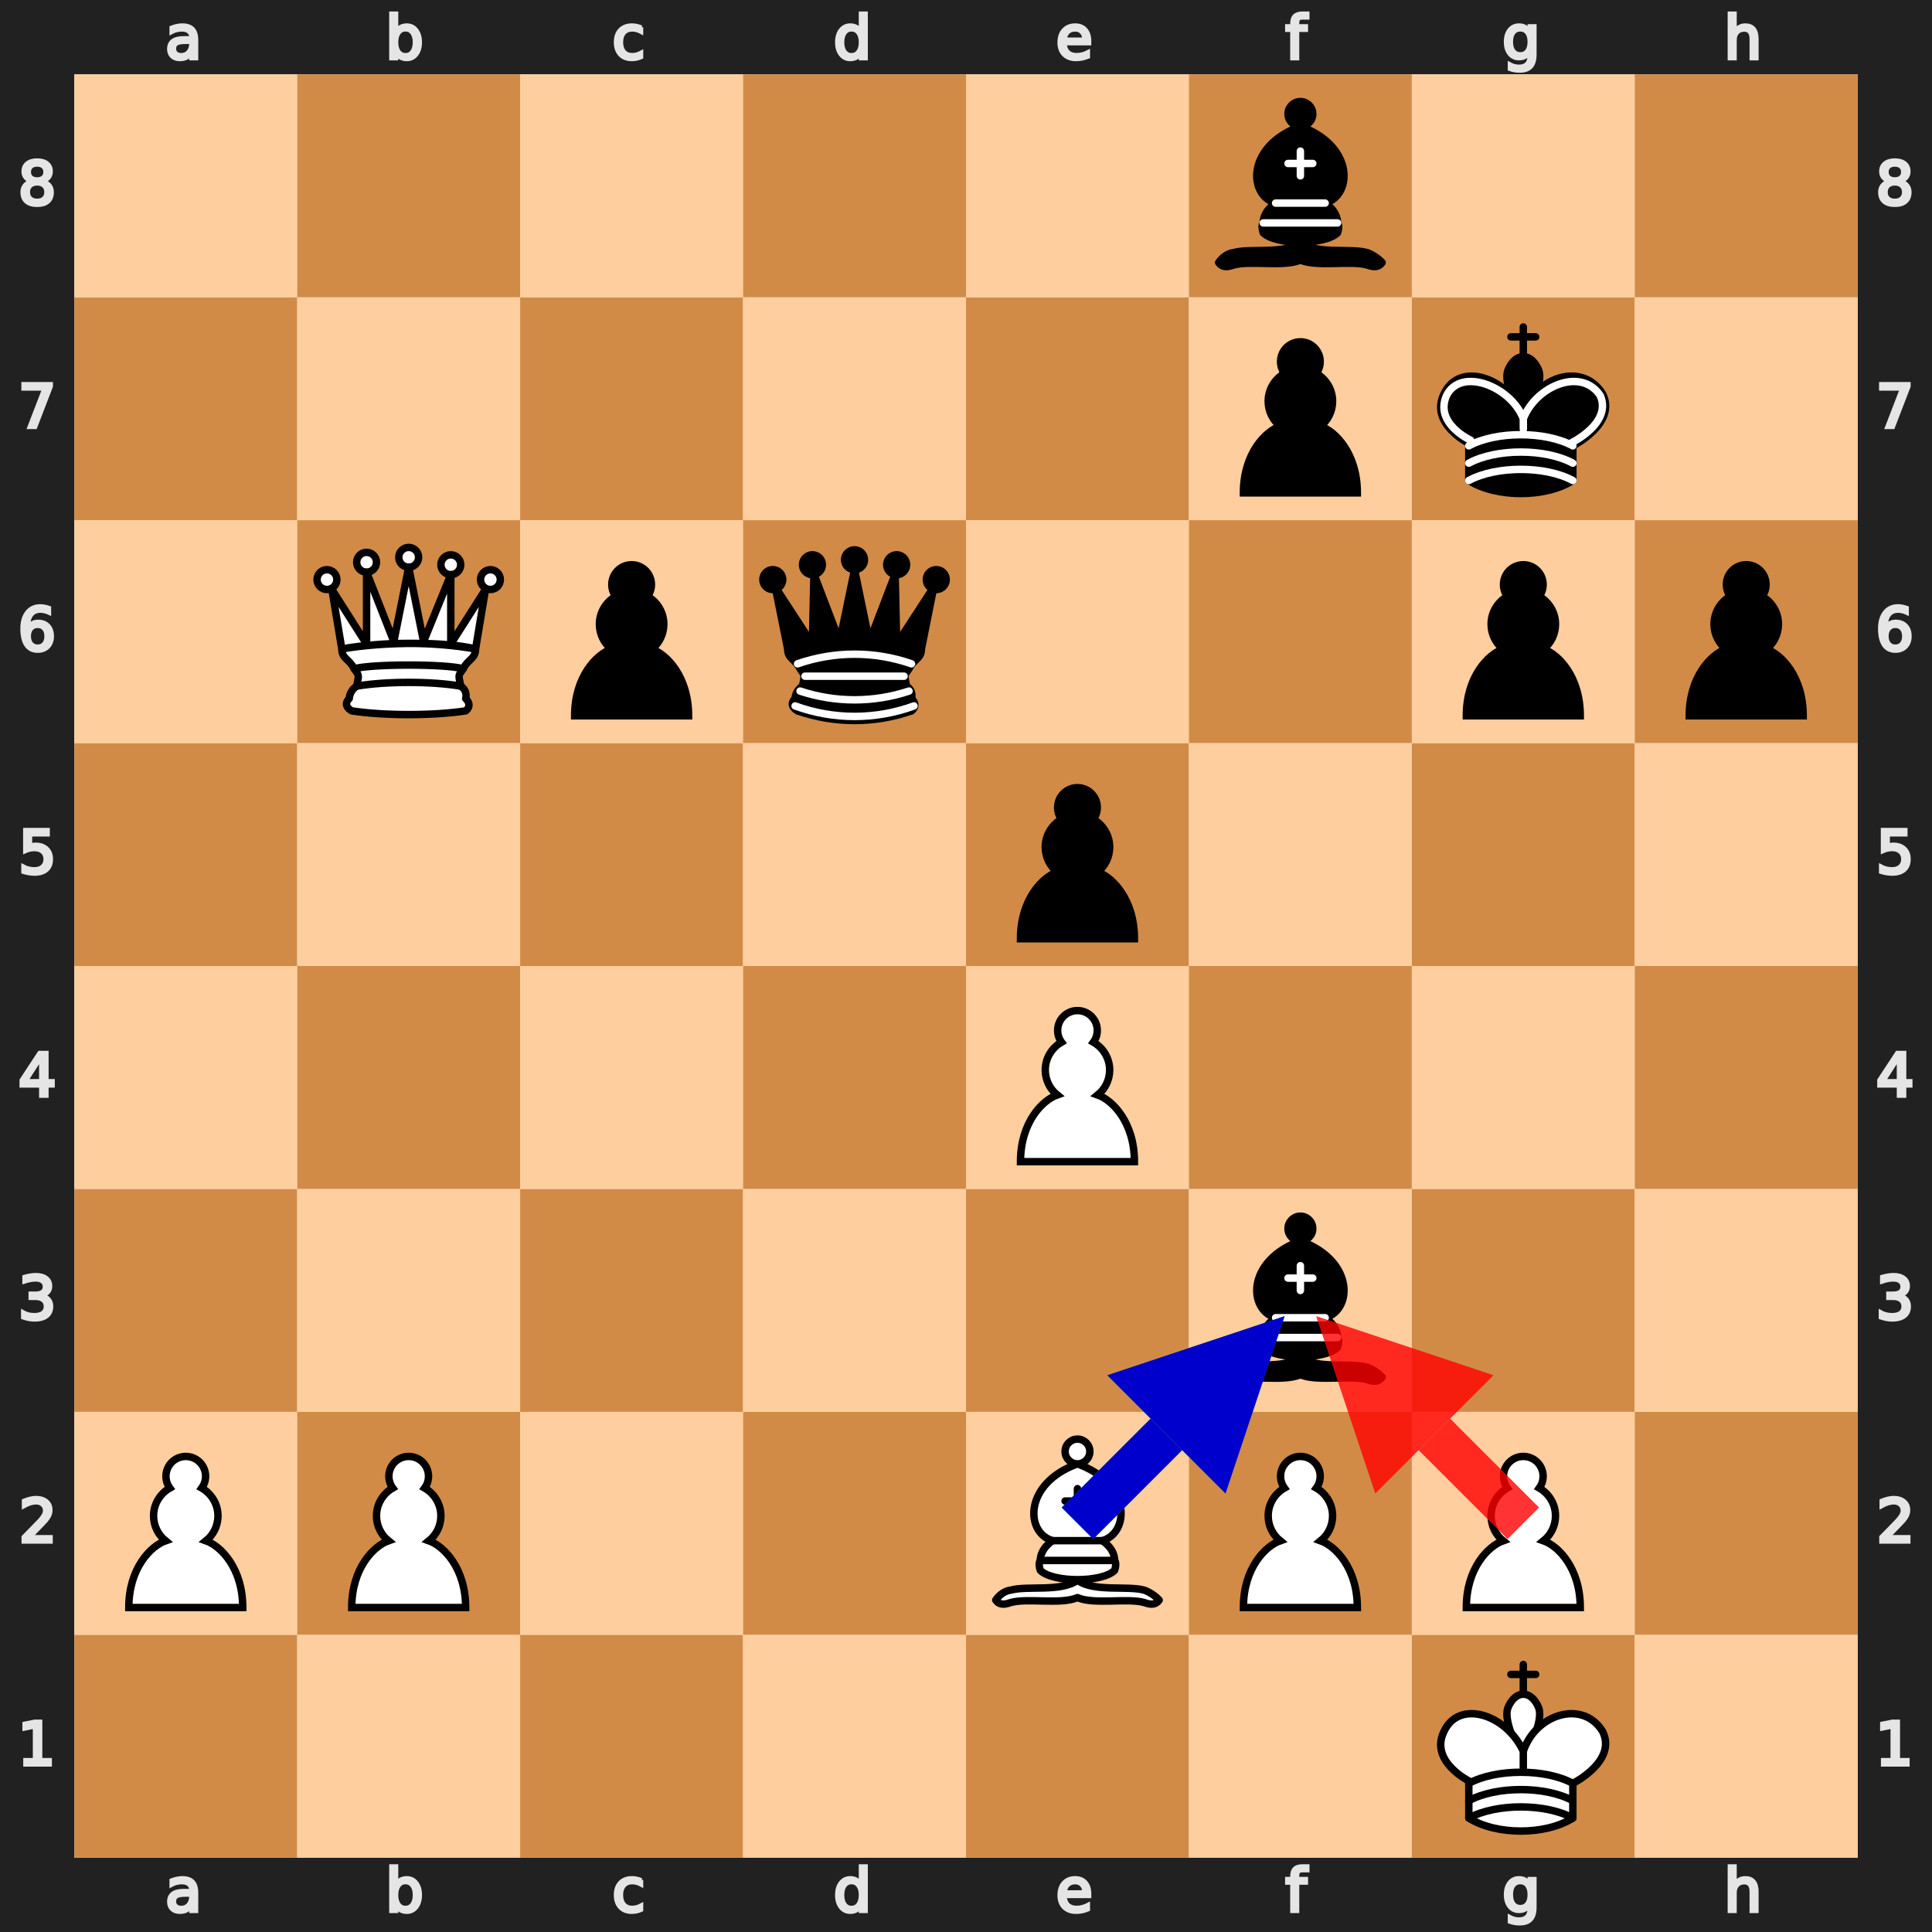
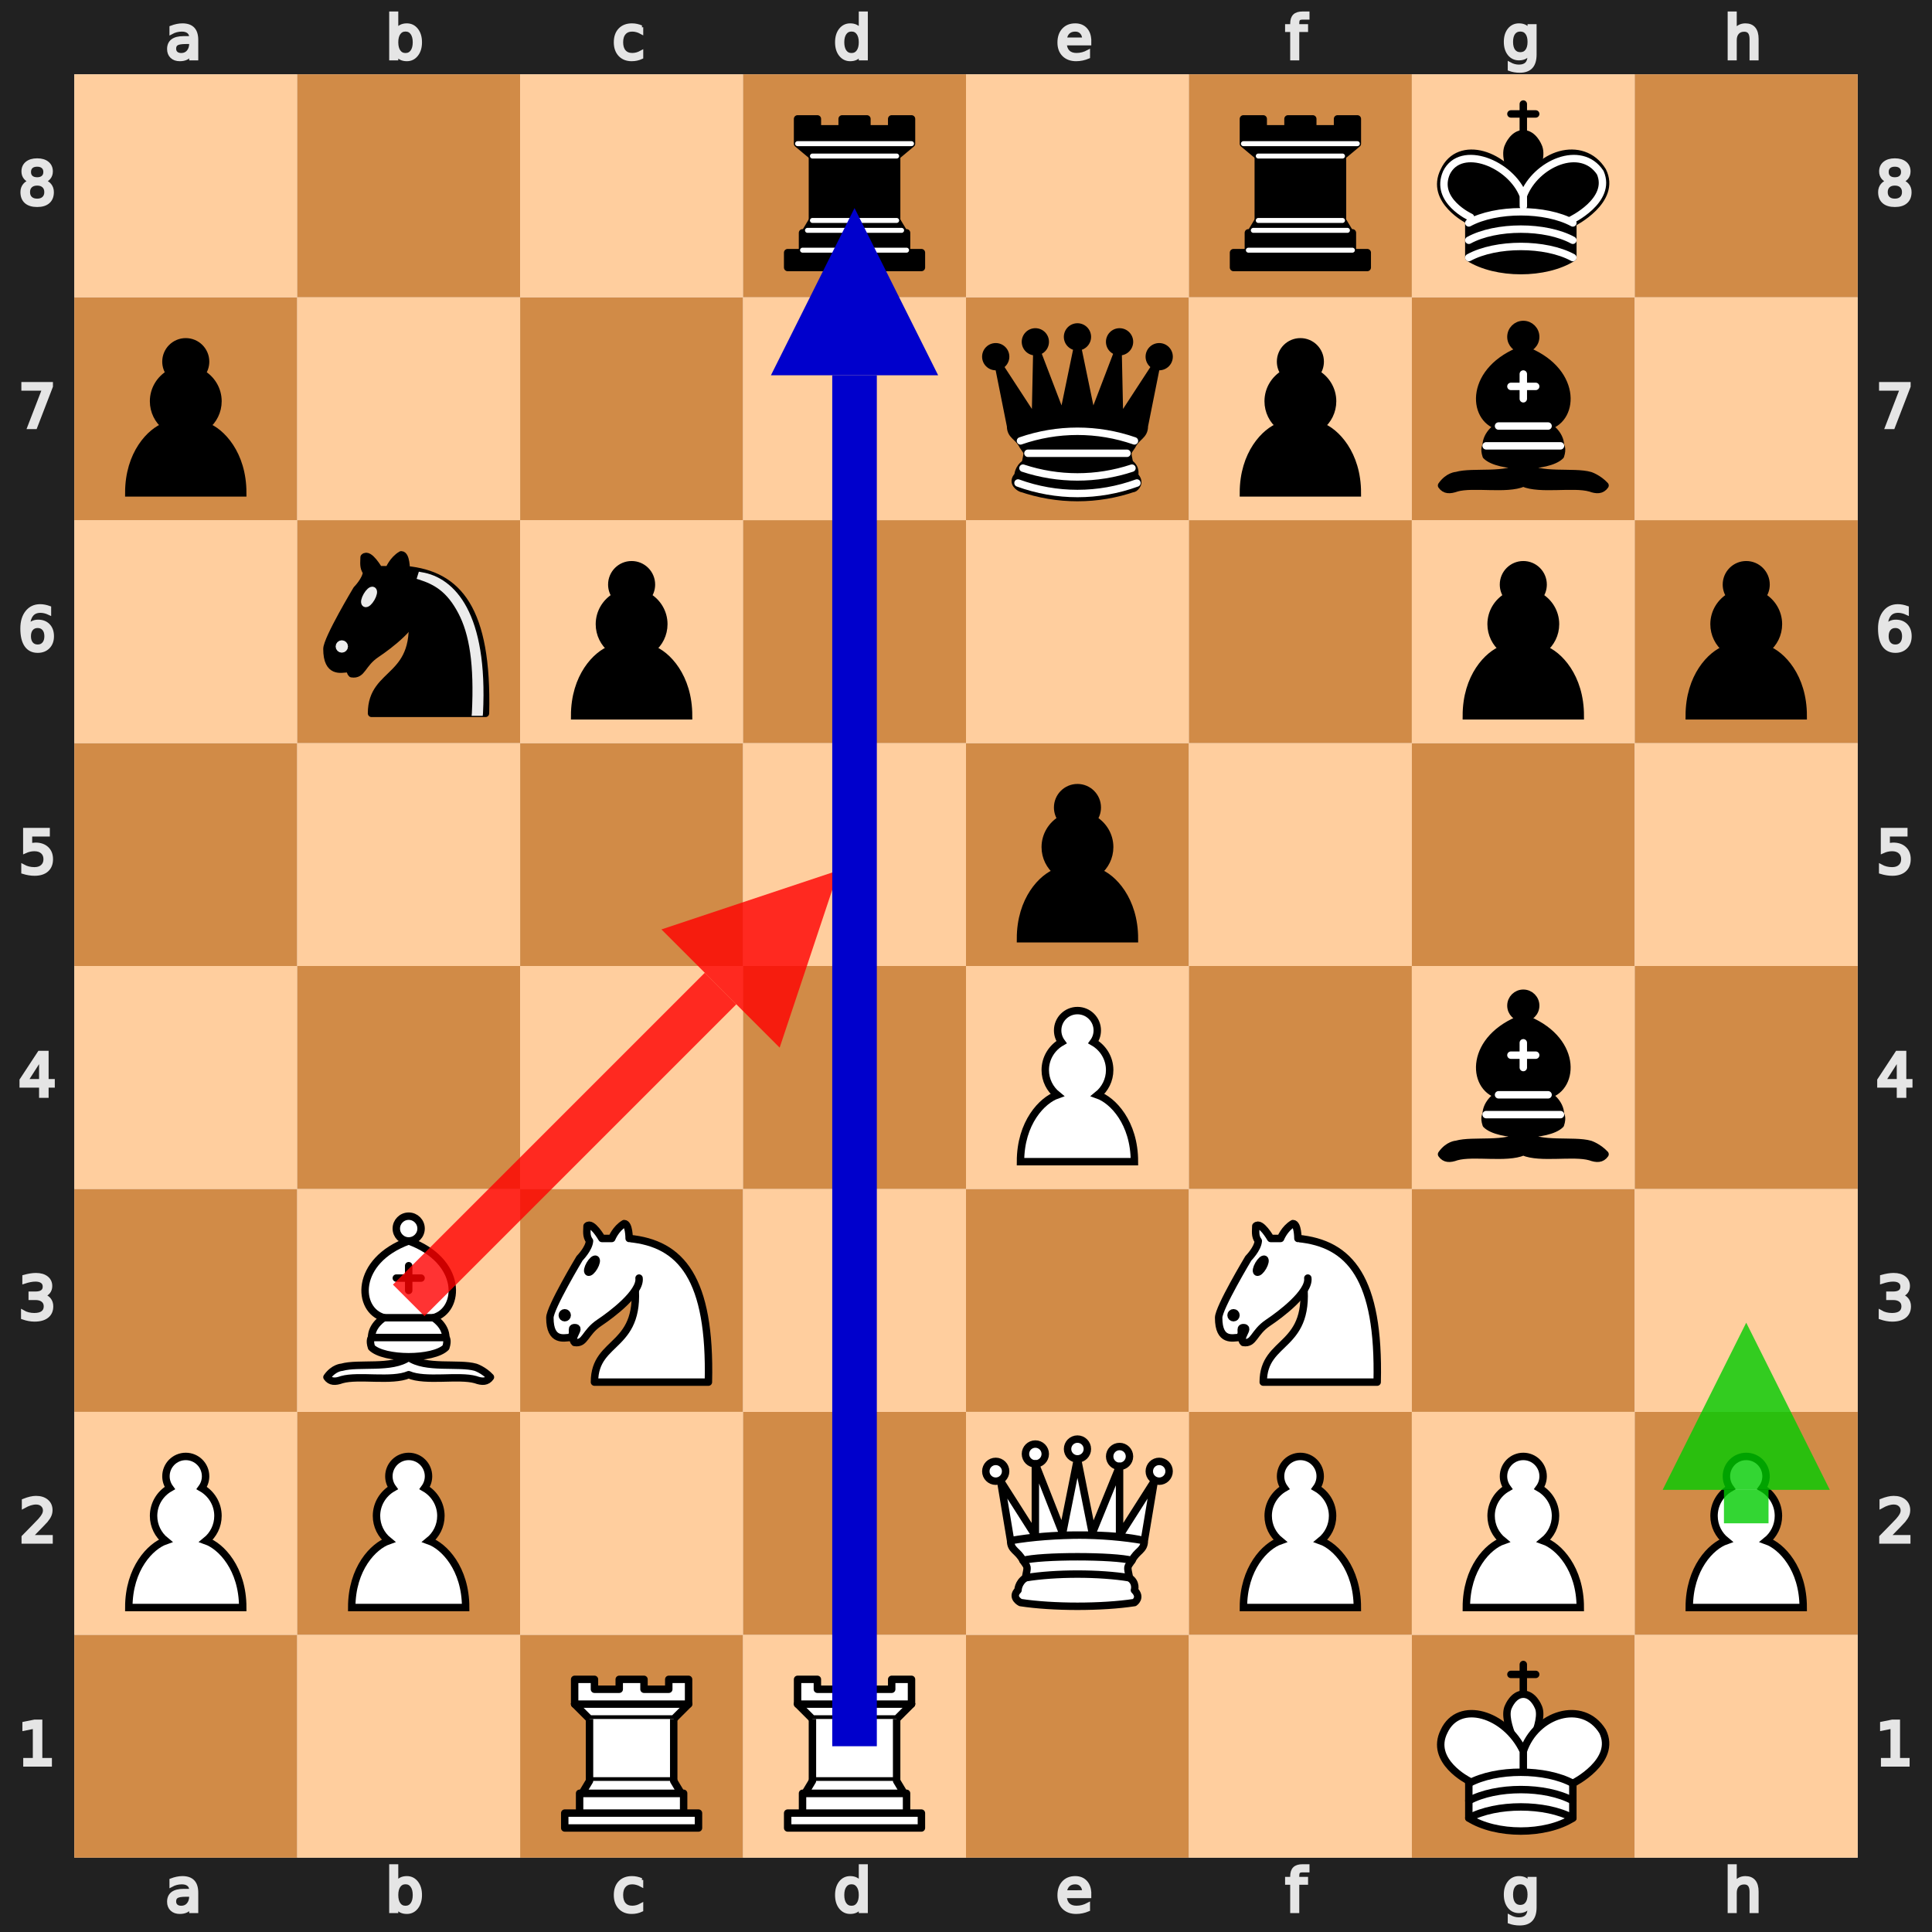
<svg xmlns="http://www.w3.org/2000/svg" xmlns:xlink="http://www.w3.org/1999/xlink" viewBox="0 0 390 390" width="400" height="400">
  <defs>
    <g id="white-pawn" class="white pawn">
      <path d="M22.5 9c-2.21 0-4 1.79-4 4 0 .89.29 1.71.78 2.38C17.33 16.5 16 18.59 16 21c0 2.03.94 3.84 2.41 5.03-3 1.06-7.41 5.55-7.41 13.47h23c0-7.92-4.41-12.41-7.41-13.47 1.47-1.19 2.41-3 2.41-5.03 0-2.41-1.33-4.5-3.28-5.62.49-.67.78-1.49.78-2.38 0-2.21-1.79-4-4-4z" fill="#fff" stroke="#000" stroke-width="1.5" stroke-linecap="round" />
+     </g>
+     <g id="white-knight" class="white knight" fill="none" fill-rule="evenodd" stroke="#000" stroke-width="1.5" stroke-linecap="round" stroke-linejoin="round">
+       <path d="M 22,10 C 32.5,11 38.5,18 38,39 L 15,39 C 15,30 25,32.5 23,18" style="fill:#ffffff; stroke:#000000;" />
+       <path d="M 24,18 C 24.38,20.91 18.45,25.37 16,27 C 13,29 13.18,31.34 11,31 C 9.958,30.06 12.41,27.96 11,28 C 10,28 11.19,29.23 10,30 C 9,30 5.997,31 6,26 C 6,24 12,14 12,14 C 12,14 13.89,12.1 14,10.5 C 13.27,9.506 13.5,8.5 13.5,7.5 C 14.5,6.5 16.5,10 16.5,10 L 18.5,10 C 18.5,10 19.28,8.008 21,7 C 22,7 22,10 22,10" style="fill:#ffffff; stroke:#000000;" />
+       <path d="M 9.5 25.5 A 0.5 0.5 0 1 1 8.5,25.5 A 0.5 0.5 0 1 1 9.5 25.5 z" style="fill:#000000; stroke:#000000;" />
+       <path d="M 15 15.5 A 0.5 1.5 0 1 1 14,15.5 A 0.5 1.5 0 1 1 15 15.5 z" transform="matrix(0.866,0.5,-0.5,0.866,9.693,-5.173)" style="fill:#000000; stroke:#000000;" />
    </g>
    <g id="white-bishop" class="white bishop" fill="none" fill-rule="evenodd" stroke="#000" stroke-width="1.5" stroke-linecap="round" stroke-linejoin="round">
      <g fill="#fff" stroke-linecap="butt">
        <path d="M9 36c3.39-.97 10.11.43 13.5-2 3.39 2.43 10.11 1.03 13.5 2 0 0 1.65.54 3 2-.68.97-1.65.99-3 .5-3.39-.97-10.11.46-13.5-1-3.39 1.46-10.11.03-13.5 1-1.354.49-2.323.47-3-.5 1.354-1.94 3-2 3-2zM15 32c2.5 2.5 12.5 2.5 15 0 .5-1.5 0-2 0-2 0-2.5-2.5-4-2.5-4 5.5-1.5 6-11.5-5-15.5-11 4-10.5 14-5 15.5 0 0-2.5 1.5-2.5 4 0 0-.5.5 0 2zM25 8a2.5 2.5 0 1 1-5 0 2.5 2.5 0 1 1 5 0z" />
      </g>
      <path d="M17.5 26h10M15 30h15m-7.5-14.5v5M20 18h5" stroke-linejoin="miter" />
    </g>
+     <g id="white-rook" class="white rook" fill="#fff" fill-rule="evenodd" stroke="#000" stroke-width="1.5" stroke-linecap="round" stroke-linejoin="round">
+       <path d="M9 39h27v-3H9v3zM12 36v-4h21v4H12zM11 14V9h4v2h5V9h5v2h5V9h4v5" stroke-linecap="butt" />
+       <path d="M34 14l-3 3H14l-3-3" />
+       <path d="M31 17v12.5H14V17" stroke-linecap="butt" stroke-linejoin="miter" />
+       <path d="M31 29.5l1.5 2.5h-20l1.5-2.5" />
+       <path d="M11 14h23" fill="none" stroke-linejoin="miter" />
+     </g>
    <g id="white-queen" class="white queen" fill="#fff" fill-rule="evenodd" stroke="#000" stroke-width="1.5" stroke-linecap="round" stroke-linejoin="round">
      <path d="M8 12a2 2 0 1 1-4 0 2 2 0 1 1 4 0zM24.5 7.5a2 2 0 1 1-4 0 2 2 0 1 1 4 0zM41 12a2 2 0 1 1-4 0 2 2 0 1 1 4 0zM16 8.5a2 2 0 1 1-4 0 2 2 0 1 1 4 0zM33 9a2 2 0 1 1-4 0 2 2 0 1 1 4 0z" />
      <path d="M9 26c8.5-1.5 21-1.5 27 0l2-12-7 11V11l-5.5 13.5-3-15-3 15-5.5-14V25L7 14l2 12zM9 26c0 2 1.5 2 2.5 4 1 1.5 1 1 .5 3.5-1.5 1-1.5 2.5-1.5 2.5-1.5 1.5.5 2.5.5 2.5 6.5 1 16.5 1 23 0 0 0 1.5-1 0-2.5 0 0 .5-1.5-1-2.5-.5-2.5-.5-2 .5-3.5 1-2 2.5-2 2.5-4-8.5-1.5-18.5-1.5-27 0z" stroke-linecap="butt" />
      <path d="M11.5 30c3.5-1 18.5-1 22 0M12 33.5c6-1 15-1 21 0" fill="none" />
    </g>
    <g id="white-king" class="white king" fill="none" fill-rule="evenodd" stroke="#000" stroke-width="1.5" stroke-linecap="round" stroke-linejoin="round">
      <path d="M22.5 11.63V6M20 8h5" stroke-linejoin="miter" />
      <path d="M22.5 25s4.5-7.5 3-10.5c0 0-1-2.5-3-2.5s-3 2.5-3 2.5c-1.5 3 3 10.5 3 10.5" fill="#fff" stroke-linecap="butt" stroke-linejoin="miter" />
      <path d="M11.5 37c5.5 3.5 15.5 3.5 21 0v-7s9-4.5 6-10.5c-4-6.5-13.5-3.5-16 4V27v-3.5c-3.5-7.5-13-10.5-16-4-3 6 5 10 5 10V37z" fill="#fff" />
      <path d="M11.5 30c5.5-3 15.5-3 21 0m-21 3.5c5.5-3 15.5-3 21 0m-21 3.5c5.5-3 15.5-3 21 0" />
    </g>
    <g id="black-pawn" class="black pawn">
      <path d="M22.5 9c-2.21 0-4 1.79-4 4 0 .89.29 1.71.78 2.38C17.33 16.5 16 18.59 16 21c0 2.03.94 3.84 2.41 5.03-3 1.06-7.41 5.55-7.41 13.47h23c0-7.92-4.41-12.41-7.41-13.47 1.47-1.19 2.41-3 2.41-5.03 0-2.41-1.33-4.5-3.28-5.62.49-.67.78-1.49.78-2.38 0-2.21-1.79-4-4-4z" fill="#000" stroke="#000" stroke-width="1.5" stroke-linecap="round" />
    </g>
+     <g id="black-knight" class="black knight" fill="none" fill-rule="evenodd" stroke="#000" stroke-width="1.5" stroke-linecap="round" stroke-linejoin="round">
+       <path d="M 22,10 C 32.5,11 38.5,18 38,39 L 15,39 C 15,30 25,32.5 23,18" style="fill:#000000; stroke:#000000;" />
+       <path d="M 24,18 C 24.38,20.91 18.45,25.37 16,27 C 13,29 13.18,31.34 11,31 C 9.958,30.06 12.41,27.96 11,28 C 10,28 11.19,29.23 10,30 C 9,30 5.997,31 6,26 C 6,24 12,14 12,14 C 12,14 13.89,12.1 14,10.5 C 13.27,9.506 13.5,8.5 13.5,7.5 C 14.5,6.5 16.5,10 16.5,10 L 18.5,10 C 18.5,10 19.28,8.008 21,7 C 22,7 22,10 22,10" style="fill:#000000; stroke:#000000;" />
+       <path d="M 9.5 25.5 A 0.5 0.5 0 1 1 8.5,25.5 A 0.5 0.5 0 1 1 9.5 25.5 z" style="fill:#ececec; stroke:#ececec;" />
+       <path d="M 15 15.5 A 0.5 1.5 0 1 1 14,15.5 A 0.5 1.5 0 1 1 15 15.5 z" transform="matrix(0.866,0.5,-0.5,0.866,9.693,-5.173)" style="fill:#ececec; stroke:#ececec;" />
+       <path d="M 24.55,10.4 L 24.1,11.85 L 24.6,12 C 27.75,13 30.25,14.49 32.5,18.75 C 34.75,23.01 35.75,29.06 35.25,39 L 35.2,39.5 L 37.45,39.5 L 37.5,39 C 38,28.94 36.62,22.15 34.25,17.66 C 31.88,13.17 28.46,11.02 25.06,10.5 L 24.55,10.4 z " style="fill:#ececec; stroke:none;" />
+     </g>
    <g id="black-bishop" class="black bishop" fill="none" fill-rule="evenodd" stroke="#000" stroke-width="1.5" stroke-linecap="round" stroke-linejoin="round">
      <path d="M9 36c3.39-.97 10.11.43 13.5-2 3.39 2.43 10.11 1.03 13.5 2 0 0 1.65.54 3 2-.68.97-1.65.99-3 .5-3.39-.97-10.11.46-13.5-1-3.39 1.46-10.11.03-13.5 1-1.354.49-2.323.47-3-.5 1.354-1.94 3-2 3-2zm6-4c2.5 2.5 12.5 2.5 15 0 .5-1.5 0-2 0-2 0-2.5-2.5-4-2.5-4 5.5-1.5 6-11.5-5-15.5-11 4-10.5 14-5 15.5 0 0-2.5 1.5-2.5 4 0 0-.5.5 0 2zM25 8a2.5 2.5 0 1 1-5 0 2.5 2.5 0 1 1 5 0z" fill="#000" stroke-linecap="butt" />
      <path d="M17.5 26h10M15 30h15m-7.5-14.5v5M20 18h5" stroke="#fff" stroke-linejoin="miter" />
+     </g>
+     <g id="black-rook" class="black rook" fill="#000" fill-rule="evenodd" stroke="#000" stroke-width="1.5" stroke-linecap="round" stroke-linejoin="round">
+       <path d="M9 39h27v-3H9v3zM12.5 32l1.5-2.5h17l1.5 2.5h-20zM12 36v-4h21v4H12z" stroke-linecap="butt" />
+       <path d="M14 29.5v-13h17v13H14z" stroke-linecap="butt" stroke-linejoin="miter" />
+       <path d="M14 16.5L11 14h23l-3 2.5H14zM11 14V9h4v2h5V9h5v2h5V9h4v5H11z" stroke-linecap="butt" />
+       <path d="M12 35.5h21M13 31.5h19M14 29.5h17M14 16.5h17M11 14h23" fill="none" stroke="#fff" stroke-width="1" stroke-linejoin="miter" />
    </g>
    <g id="black-queen" class="black queen" fill="#000" fill-rule="evenodd" stroke="#000" stroke-width="1.5" stroke-linecap="round" stroke-linejoin="round">
      <g fill="#000" stroke="none">
        <circle cx="6" cy="12" r="2.75" />
        <circle cx="14" cy="9" r="2.75" />
        <circle cx="22.5" cy="8" r="2.75" />
        <circle cx="31" cy="9" r="2.75" />
        <circle cx="39" cy="12" r="2.75" />
      </g>
      <path d="M9 26c8.5-1.5 21-1.5 27 0l2.5-12.5L31 25l-.3-14.1-5.2 13.6-3-14.5-3 14.5-5.2-13.6L14 25 6.5 13.5 9 26zM9 26c0 2 1.5 2 2.5 4 1 1.5 1 1 .5 3.5-1.5 1-1.5 2.5-1.5 2.5-1.5 1.5.5 2.5.5 2.5 6.5 1 16.5 1 23 0 0 0 1.5-1 0-2.5 0 0 .5-1.5-1-2.5-.5-2.5-.5-2 .5-3.5 1-2 2.5-2 2.5-4-8.5-1.5-18.5-1.5-27 0z" stroke-linecap="butt" />
      <path d="M11 38.5a35 35 1 0 0 23 0" fill="none" stroke-linecap="butt" />
      <path d="M11 29a35 35 1 0 1 23 0M12.5 31.5h20M11.5 34.5a35 35 1 0 0 22 0M10.5 37.5a35 35 1 0 0 24 0" fill="none" stroke="#fff" />
    </g>
    <g id="black-king" class="black king" fill="none" fill-rule="evenodd" stroke="#000" stroke-width="1.5" stroke-linecap="round" stroke-linejoin="round">
      <path d="M22.5 11.63V6" stroke-linejoin="miter" />
      <path d="M22.5 25s4.5-7.5 3-10.5c0 0-1-2.5-3-2.5s-3 2.5-3 2.5c-1.5 3 3 10.5 3 10.5" fill="#000" stroke-linecap="butt" stroke-linejoin="miter" />
      <path d="M11.5 37c5.5 3.5 15.5 3.5 21 0v-7s9-4.5 6-10.5c-4-6.5-13.5-3.5-16 4V27v-3.5c-3.5-7.5-13-10.5-16-4-3 6 5 10 5 10V37z" fill="#000" />
      <path d="M20 8h5" stroke-linejoin="miter" />
      <path d="M32 29.5s8.5-4 6.03-9.65C34.15 14 25 18 22.5 24.5l.01 2.1-.01-2.1C20 18 9.906 14 6.997 19.85c-2.497 5.65 4.853 9 4.853 9M11.5 30c5.5-3 15.5-3 21 0m-21 3.5c5.5-3 15.5-3 21 0m-21 3.5c5.5-3 15.5-3 21 0" stroke="#fff" />
    </g>
  </defs>
  <rect x="7.5" y="7.5" width="375" height="375" fill="none" stroke="#212121" stroke-width="15" />
  <g transform="translate(20, 1) scale(0.75, 0.75)" fill="#e5e5e5" stroke="#e5e5e5">
    <path d="M23.328 10.016q-1.742 0-2.414.398-.672.398-.672 1.36 0 .765.5 1.218.508.445 1.375.445 1.196 0 1.914-.843.727-.852.727-2.258v-.32zm2.867-.594v4.992h-1.437v-1.328q-.492.797-1.227 1.18-.734.375-1.797.375-1.343 0-2.14-.75-.79-.758-.79-2.024 0-1.476.985-2.226.992-.75 2.953-.75h2.016V8.75q0-.992-.656-1.531-.649-.547-1.829-.547-.75 0-1.46.18-.711.18-1.368.539V6.062q.79-.304 1.532-.453.742-.156 1.445-.156 1.898 0 2.836.984.937.985.937 2.985z" />
  </g>
  <g transform="translate(20, 375) scale(0.75, 0.75)" fill="#e5e5e5" stroke="#e5e5e5">
    <path d="M23.328 10.016q-1.742 0-2.414.398-.672.398-.672 1.36 0 .765.5 1.218.508.445 1.375.445 1.196 0 1.914-.843.727-.852.727-2.258v-.32zm2.867-.594v4.992h-1.437v-1.328q-.492.797-1.227 1.18-.734.375-1.797.375-1.343 0-2.14-.75-.79-.758-.79-2.024 0-1.476.985-2.226.992-.75 2.953-.75h2.016V8.75q0-.992-.656-1.531-.649-.547-1.829-.547-.75 0-1.46.18-.711.18-1.368.539V6.062q.79-.304 1.532-.453.742-.156 1.445-.156 1.898 0 2.836.984.937.985.937 2.985z" />
  </g>
  <g transform="translate(65, 1) scale(0.75, 0.75)" fill="#e5e5e5" stroke="#e5e5e5">
    <path d="M24.922 10.047q0-1.586-.656-2.485-.649-.906-1.79-.906-1.14 0-1.796.906-.649.899-.649 2.485 0 1.586.649 2.492.656.898 1.797.898 1.14 0 1.789-.898.656-.906.656-2.492zm-4.89-3.055q.452-.781 1.14-1.156.695-.383 1.656-.383 1.594 0 2.586 1.266 1 1.265 1 3.328 0 2.062-1 3.328-.992 1.266-2.586 1.266-.96 0-1.656-.375-.688-.383-1.14-1.164v1.312h-1.446V2.258h1.445z" />
  </g>
  <g transform="translate(65, 375) scale(0.75, 0.75)" fill="#e5e5e5" stroke="#e5e5e5">
    <path d="M24.922 10.047q0-1.586-.656-2.485-.649-.906-1.79-.906-1.14 0-1.796.906-.649.899-.649 2.485 0 1.586.649 2.492.656.898 1.797.898 1.14 0 1.789-.898.656-.906.656-2.492zm-4.89-3.055q.452-.781 1.14-1.156.695-.383 1.656-.383 1.594 0 2.586 1.266 1 1.265 1 3.328 0 2.062-1 3.328-.992 1.266-2.586 1.266-.96 0-1.656-.375-.688-.383-1.14-1.164v1.312h-1.446V2.258h1.445z" />
  </g>
  <g transform="translate(110, 1) scale(0.75, 0.75)" fill="#e5e5e5" stroke="#e5e5e5">
    <path d="M25.96 6v1.344q-.608-.336-1.226-.5-.609-.172-1.234-.172-1.398 0-2.172.89-.773.883-.773 2.485 0 1.601.773 2.492.774.883 2.172.883.625 0 1.234-.164.618-.172 1.227-.508v1.328q-.602.281-1.25.422-.64.14-1.367.14-1.977 0-3.14-1.242-1.165-1.242-1.165-3.351 0-2.14 1.172-3.367 1.18-1.227 3.227-1.227.664 0 1.296.14.633.134 1.227.407z" />
  </g>
  <g transform="translate(110, 375) scale(0.75, 0.75)" fill="#e5e5e5" stroke="#e5e5e5">
    <path d="M25.96 6v1.344q-.608-.336-1.226-.5-.609-.172-1.234-.172-1.398 0-2.172.89-.773.883-.773 2.485 0 1.601.773 2.492.774.883 2.172.883.625 0 1.234-.164.618-.172 1.227-.508v1.328q-.602.281-1.25.422-.64.14-1.367.14-1.977 0-3.14-1.242-1.165-1.242-1.165-3.351 0-2.14 1.172-3.367 1.18-1.227 3.227-1.227.664 0 1.296.14.633.134 1.227.407z" />
  </g>
  <g transform="translate(155, 1) scale(0.75, 0.75)" fill="#e5e5e5" stroke="#e5e5e5">
    <path d="M24.973 6.992V2.258h1.437v12.156h-1.437v-1.312q-.453.78-1.149 1.164-.687.375-1.656.375-1.586 0-2.586-1.266-.992-1.266-.992-3.328 0-2.063.992-3.328 1-1.266 2.586-1.266.969 0 1.656.383.696.375 1.149 1.156zm-4.899 3.055q0 1.586.649 2.492.656.898 1.797.898 1.14 0 1.796-.898.657-.906.657-2.492 0-1.586-.657-2.485-.656-.906-1.796-.906-1.141 0-1.797.906-.649.899-.649 2.485z" />
  </g>
  <g transform="translate(155, 375) scale(0.75, 0.75)" fill="#e5e5e5" stroke="#e5e5e5">
    <path d="M24.973 6.992V2.258h1.437v12.156h-1.437v-1.312q-.453.78-1.149 1.164-.687.375-1.656.375-1.586 0-2.586-1.266-.992-1.266-.992-3.328 0-2.063.992-3.328 1-1.266 2.586-1.266.969 0 1.656.383.696.375 1.149 1.156zm-4.899 3.055q0 1.586.649 2.492.656.898 1.797.898 1.14 0 1.796-.898.657-.906.657-2.492 0-1.586-.657-2.485-.656-.906-1.796-.906-1.141 0-1.797.906-.649.899-.649 2.485z" />
  </g>
  <g transform="translate(200, 1) scale(0.75, 0.75)" fill="#e5e5e5" stroke="#e5e5e5">
    <path d="M26.555 9.68v.703h-6.61q.094 1.484.89 2.265.806.774 2.235.774.828 0 1.602-.203.781-.203 1.547-.61v1.36q-.774.328-1.586.5-.813.172-1.649.172-2.093 0-3.32-1.22-1.219-1.218-1.219-3.296 0-2.148 1.157-3.406 1.164-1.266 3.132-1.266 1.766 0 2.79 1.14 1.03 1.134 1.03 3.087zm-1.438-.422q-.015-1.18-.664-1.883-.64-.703-1.703-.703-1.203 0-1.93.68-.718.68-.828 1.914z" />
  </g>
  <g transform="translate(200, 375) scale(0.75, 0.75)" fill="#e5e5e5" stroke="#e5e5e5">
    <path d="M26.555 9.68v.703h-6.61q.094 1.484.89 2.265.806.774 2.235.774.828 0 1.602-.203.781-.203 1.547-.61v1.36q-.774.328-1.586.5-.813.172-1.649.172-2.093 0-3.32-1.22-1.219-1.218-1.219-3.296 0-2.148 1.157-3.406 1.164-1.266 3.132-1.266 1.766 0 2.79 1.14 1.03 1.134 1.03 3.087zm-1.438-.422q-.015-1.18-.664-1.883-.64-.703-1.703-.703-1.203 0-1.93.68-.718.68-.828 1.914z" />
  </g>
  <g transform="translate(245, 1) scale(0.75, 0.75)" fill="#e5e5e5" stroke="#e5e5e5">
    <path d="M25.285 2.258v1.195H23.91q-.773 0-1.078.313-.297.312-.297 1.125v.773h2.367v1.117h-2.367v7.633H21.09V6.781h-1.375V5.664h1.375v-.61q0-1.46.68-2.124.68-.672 2.156-.672z" />
  </g>
  <g transform="translate(245, 375) scale(0.75, 0.75)" fill="#e5e5e5" stroke="#e5e5e5">
    <path d="M25.285 2.258v1.195H23.91q-.773 0-1.078.313-.297.312-.297 1.125v.773h2.367v1.117h-2.367v7.633H21.09V6.781h-1.375V5.664h1.375v-.61q0-1.46.68-2.124.68-.672 2.156-.672z" />
  </g>
  <g transform="translate(290, 1) scale(0.75, 0.75)" fill="#e5e5e5" stroke="#e5e5e5">
    <path d="M24.973 9.937q0-1.562-.649-2.421-.64-.86-1.804-.86-1.157 0-1.805.86-.64.859-.64 2.421 0 1.555.64 2.415.648.859 1.805.859 1.164 0 1.804-.86.649-.859.649-2.414zm1.437 3.391q0 2.234-.992 3.32-.992 1.094-3.04 1.094-.757 0-1.429-.117-.672-.11-1.304-.344v-1.398q.632.344 1.25.508.617.164 1.257.164 1.414 0 2.118-.743.703-.734.703-2.226v-.711q-.446.773-1.141 1.156-.695.383-1.664.383-1.61 0-2.594-1.227-.984-1.226-.984-3.25 0-2.03.984-3.257.985-1.227 2.594-1.227.969 0 1.664.383t1.14 1.156V5.664h1.438z" />
  </g>
  <g transform="translate(290, 375) scale(0.75, 0.75)" fill="#e5e5e5" stroke="#e5e5e5">
    <path d="M24.973 9.937q0-1.562-.649-2.421-.64-.86-1.804-.86-1.157 0-1.805.86-.64.859-.64 2.421 0 1.555.64 2.415.648.859 1.805.859 1.164 0 1.804-.86.649-.859.649-2.414zm1.437 3.391q0 2.234-.992 3.32-.992 1.094-3.04 1.094-.757 0-1.429-.117-.672-.11-1.304-.344v-1.398q.632.344 1.25.508.617.164 1.257.164 1.414 0 2.118-.743.703-.734.703-2.226v-.711q-.446.773-1.141 1.156-.695.383-1.664.383-1.61 0-2.594-1.227-.984-1.226-.984-3.25 0-2.03.984-3.257.985-1.227 2.594-1.227.969 0 1.664.383t1.14 1.156V5.664h1.438z" />
  </g>
  <g transform="translate(335, 1) scale(0.75, 0.75)" fill="#e5e5e5" stroke="#e5e5e5">
    <path d="M26.164 9.133v5.281h-1.437V9.18q0-1.243-.485-1.86-.484-.617-1.453-.617-1.164 0-1.836.742-.672.742-.672 2.024v4.945h-1.445V2.258h1.445v4.765q.516-.789 1.211-1.18.703-.39 1.617-.39 1.508 0 2.282.938.773.93.773 2.742z" />
  </g>
  <g transform="translate(335, 375) scale(0.75, 0.75)" fill="#e5e5e5" stroke="#e5e5e5">
    <path d="M26.164 9.133v5.281h-1.437V9.18q0-1.243-.485-1.86-.484-.617-1.453-.617-1.164 0-1.836.742-.672.742-.672 2.024v4.945h-1.445V2.258h1.445v4.765q.516-.789 1.211-1.18.703-.39 1.617-.39 1.508 0 2.282.938.773.93.773 2.742z" />
  </g>
  <g transform="translate(0, 335) scale(0.75, 0.75)" fill="#e5e5e5" stroke="#e5e5e5">
    <path d="M6.754 26.996h2.578v-8.898l-2.805.562v-1.437l2.79-.563h1.578v10.336h2.578v1.328h-6.72z" />
  </g>
  <g transform="translate(375, 335) scale(0.75, 0.75)" fill="#e5e5e5" stroke="#e5e5e5">
    <path d="M6.754 26.996h2.578v-8.898l-2.805.562v-1.437l2.79-.563h1.578v10.336h2.578v1.328h-6.72z" />
  </g>
  <g transform="translate(0, 290) scale(0.75, 0.75)" fill="#e5e5e5" stroke="#e5e5e5">
    <path d="M8.195 26.996h5.508v1.328H6.297v-1.328q.898-.93 2.445-2.492 1.555-1.57 1.953-2.024.758-.851 1.055-1.437.305-.594.305-1.164 0-.93-.657-1.516-.648-.586-1.695-.586-.742 0-1.57.258-.82.258-1.758.781v-1.593q.953-.383 1.781-.578.828-.196 1.516-.196 1.812 0 2.89.906 1.079.907 1.079 2.422 0 .72-.274 1.368-.265.64-.976 1.515-.196.227-1.243 1.313-1.046 1.078-2.953 3.023z" />
  </g>
  <g transform="translate(375, 290) scale(0.75, 0.75)" fill="#e5e5e5" stroke="#e5e5e5">
    <path d="M8.195 26.996h5.508v1.328H6.297v-1.328q.898-.93 2.445-2.492 1.555-1.57 1.953-2.024.758-.851 1.055-1.437.305-.594.305-1.164 0-.93-.657-1.516-.648-.586-1.695-.586-.742 0-1.57.258-.82.258-1.758.781v-1.593q.953-.383 1.781-.578.828-.196 1.516-.196 1.812 0 2.89.906 1.079.907 1.079 2.422 0 .72-.274 1.368-.265.64-.976 1.515-.196.227-1.243 1.313-1.046 1.078-2.953 3.023z" />
  </g>
  <g transform="translate(0, 245) scale(0.75, 0.75)" fill="#e5e5e5" stroke="#e5e5e5">
    <path d="M11.434 22.035q1.132.242 1.765 1.008.64.766.64 1.89 0 1.727-1.187 2.672-1.187.946-3.375.946-.734 0-1.515-.149-.774-.14-1.602-.43V26.45q.656.383 1.438.578.78.196 1.632.196 1.485 0 2.258-.586.782-.586.782-1.703 0-1.032-.727-1.61-.719-.586-2.008-.586h-1.36v-1.297h1.423q1.164 0 1.78-.46.618-.47.618-1.344 0-.899-.64-1.375-.633-.485-1.82-.485-.65 0-1.391.141-.743.14-1.633.437V16.95q.898-.25 1.68-.375.788-.125 1.484-.125 1.797 0 2.844.82 1.046.813 1.046 2.204 0 .968-.554 1.64-.555.664-1.578.922z" />
  </g>
  <g transform="translate(375, 245) scale(0.75, 0.75)" fill="#e5e5e5" stroke="#e5e5e5">
    <path d="M11.434 22.035q1.132.242 1.765 1.008.64.766.64 1.89 0 1.727-1.187 2.672-1.187.946-3.375.946-.734 0-1.515-.149-.774-.14-1.602-.43V26.45q.656.383 1.438.578.78.196 1.632.196 1.485 0 2.258-.586.782-.586.782-1.703 0-1.032-.727-1.61-.719-.586-2.008-.586h-1.36v-1.297h1.423q1.164 0 1.78-.46.618-.47.618-1.344 0-.899-.64-1.375-.633-.485-1.82-.485-.65 0-1.391.141-.743.14-1.633.437V16.95q.898-.25 1.68-.375.788-.125 1.484-.125 1.797 0 2.844.82 1.046.813 1.046 2.204 0 .968-.554 1.64-.555.664-1.578.922z" />
  </g>
  <g transform="translate(0, 200) scale(0.75, 0.75)" fill="#e5e5e5" stroke="#e5e5e5">
    <path d="M11.016 18.035L7.03 24.262h3.985zm-.414-1.375h1.984v7.602h1.664v1.312h-1.664v2.75h-1.57v-2.75H5.75v-1.523z" />
  </g>
  <g transform="translate(375, 200) scale(0.75, 0.75)" fill="#e5e5e5" stroke="#e5e5e5">
    <path d="M11.016 18.035L7.03 24.262h3.985zm-.414-1.375h1.984v7.602h1.664v1.312h-1.664v2.75h-1.57v-2.75H5.75v-1.523z" />
  </g>
  <g transform="translate(0, 155) scale(0.75, 0.75)" fill="#e5e5e5" stroke="#e5e5e5">
    <path d="M6.719 16.66h6.195v1.328h-4.75v2.86q.344-.118.688-.172.343-.063.687-.063 1.953 0 3.094 1.07 1.14 1.07 1.14 2.899 0 1.883-1.171 2.93-1.172 1.039-3.305 1.039-.735 0-1.5-.125-.758-.125-1.57-.375v-1.586q.703.383 1.453.57.75.188 1.586.188 1.351 0 2.14-.711.79-.711.79-1.93 0-1.219-.79-1.93-.789-.71-2.14-.71-.633 0-1.266.14-.625.14-1.281.438z" />
  </g>
  <g transform="translate(375, 155) scale(0.75, 0.75)" fill="#e5e5e5" stroke="#e5e5e5">
    <path d="M6.719 16.66h6.195v1.328h-4.75v2.86q.344-.118.688-.172.343-.063.687-.063 1.953 0 3.094 1.07 1.14 1.07 1.14 2.899 0 1.883-1.171 2.93-1.172 1.039-3.305 1.039-.735 0-1.5-.125-.758-.125-1.57-.375v-1.586q.703.383 1.453.57.75.188 1.586.188 1.351 0 2.14-.711.79-.711.79-1.93 0-1.219-.79-1.93-.789-.71-2.14-.71-.633 0-1.266.14-.625.14-1.281.438z" />
  </g>
  <g transform="translate(0, 110) scale(0.75, 0.75)" fill="#e5e5e5" stroke="#e5e5e5">
    <path d="M10.137 21.863q-1.063 0-1.688.727-.617.726-.617 1.992 0 1.258.617 1.992.625.727 1.688.727 1.062 0 1.68-.727.624-.734.624-1.992 0-1.266-.625-1.992-.617-.727-1.68-.727zm3.133-4.945v1.437q-.594-.28-1.204-.43-.601-.148-1.195-.148-1.562 0-2.39 1.055-.82 1.055-.938 3.188.46-.68 1.156-1.04.696-.367 1.531-.367 1.758 0 2.774 1.07 1.023 1.063 1.023 2.899 0 1.797-1.062 2.883-1.063 1.086-2.828 1.086-2.024 0-3.094-1.547-1.07-1.555-1.07-4.5 0-2.766 1.312-4.406 1.313-1.649 3.524-1.649.593 0 1.195.117.61.118 1.266.352z" />
  </g>
  <g transform="translate(375, 110) scale(0.75, 0.75)" fill="#e5e5e5" stroke="#e5e5e5">
    <path d="M10.137 21.863q-1.063 0-1.688.727-.617.726-.617 1.992 0 1.258.617 1.992.625.727 1.688.727 1.062 0 1.68-.727.624-.734.624-1.992 0-1.266-.625-1.992-.617-.727-1.68-.727zm3.133-4.945v1.437q-.594-.28-1.204-.43-.601-.148-1.195-.148-1.562 0-2.39 1.055-.82 1.055-.938 3.188.46-.68 1.156-1.04.696-.367 1.531-.367 1.758 0 2.774 1.07 1.023 1.063 1.023 2.899 0 1.797-1.062 2.883-1.063 1.086-2.828 1.086-2.024 0-3.094-1.547-1.07-1.555-1.07-4.5 0-2.766 1.312-4.406 1.313-1.649 3.524-1.649.593 0 1.195.117.61.118 1.266.352z" />
  </g>
  <g transform="translate(0, 65) scale(0.75, 0.75)" fill="#e5e5e5" stroke="#e5e5e5">
    <path d="M6.25 16.66h7.5v.672L9.516 28.324H7.867l3.985-10.336H6.25z" />
  </g>
  <g transform="translate(375, 65) scale(0.75, 0.75)" fill="#e5e5e5" stroke="#e5e5e5">
    <path d="M6.25 16.66h7.5v.672L9.516 28.324H7.867l3.985-10.336H6.25z" />
  </g>
  <g transform="translate(0, 20) scale(0.75, 0.75)" fill="#e5e5e5" stroke="#e5e5e5">
    <path d="M10 22.785q-1.125 0-1.773.602-.641.601-.641 1.656t.64 1.656q.649.602 1.774.602t1.773-.602q.649-.61.649-1.656 0-1.055-.649-1.656-.64-.602-1.773-.602zm-1.578-.672q-1.016-.25-1.586-.945-.563-.695-.563-1.695 0-1.399.993-2.211 1-.813 2.734-.813 1.742 0 2.734.813.993.812.993 2.21 0 1-.57 1.696-.563.695-1.571.945 1.14.266 1.773 1.04.641.773.641 1.89 0 1.695-1.04 2.602-1.03.906-2.96.906t-2.969-.906Q6 26.738 6 25.043q0-1.117.64-1.89.641-.774 1.782-1.04zm-.578-2.492q0 .906.562 1.414.57.508 1.594.508 1.016 0 1.586-.508.578-.508.578-1.414 0-.906-.578-1.414-.57-.508-1.586-.508-1.023 0-1.594.508-.562.508-.562 1.414z" />
  </g>
  <g transform="translate(375, 20) scale(0.75, 0.75)" fill="#e5e5e5" stroke="#e5e5e5">
    <path d="M10 22.785q-1.125 0-1.773.602-.641.601-.641 1.656t.64 1.656q.649.602 1.774.602t1.773-.602q.649-.61.649-1.656 0-1.055-.649-1.656-.64-.602-1.773-.602zm-1.578-.672q-1.016-.25-1.586-.945-.563-.695-.563-1.695 0-1.399.993-2.211 1-.813 2.734-.813 1.742 0 2.734.813.993.812.993 2.21 0 1-.57 1.696-.563.695-1.571.945 1.14.266 1.773 1.04.641.773.641 1.89 0 1.695-1.04 2.602-1.03.906-2.96.906t-2.969-.906Q6 26.738 6 25.043q0-1.117.64-1.89.641-.774 1.782-1.04zm-.578-2.492q0 .906.562 1.414.57.508 1.594.508 1.016 0 1.586-.508.578-.508.578-1.414 0-.906-.578-1.414-.57-.508-1.586-.508-1.023 0-1.594.508-.562.508-.562 1.414z" />
  </g>
  <rect x="15" y="330" width="45" height="45" class="square dark a1" stroke="none" fill="#d18b47" />
  <rect x="60" y="330" width="45" height="45" class="square light b1" stroke="none" fill="#ffce9e" />
  <rect x="105" y="330" width="45" height="45" class="square dark c1" stroke="none" fill="#d18b47" />
  <rect x="150" y="330" width="45" height="45" class="square light d1" stroke="none" fill="#ffce9e" />
  <rect x="195" y="330" width="45" height="45" class="square dark e1" stroke="none" fill="#d18b47" />
  <rect x="240" y="330" width="45" height="45" class="square light f1" stroke="none" fill="#ffce9e" />
  <rect x="285" y="330" width="45" height="45" class="square dark g1" stroke="none" fill="#d18b47" />
  <rect x="330" y="330" width="45" height="45" class="square light h1" stroke="none" fill="#ffce9e" />
  <rect x="15" y="285" width="45" height="45" class="square light a2" stroke="none" fill="#ffce9e" />
  <rect x="60" y="285" width="45" height="45" class="square dark b2" stroke="none" fill="#d18b47" />
  <rect x="105" y="285" width="45" height="45" class="square light c2" stroke="none" fill="#ffce9e" />
  <rect x="150" y="285" width="45" height="45" class="square dark d2" stroke="none" fill="#d18b47" />
  <rect x="195" y="285" width="45" height="45" class="square light e2" stroke="none" fill="#ffce9e" />
  <rect x="240" y="285" width="45" height="45" class="square dark f2" stroke="none" fill="#d18b47" />
  <rect x="285" y="285" width="45" height="45" class="square light g2" stroke="none" fill="#ffce9e" />
  <rect x="330" y="285" width="45" height="45" class="square dark h2" stroke="none" fill="#d18b47" />
  <rect x="15" y="240" width="45" height="45" class="square dark a3" stroke="none" fill="#d18b47" />
  <rect x="60" y="240" width="45" height="45" class="square light b3" stroke="none" fill="#ffce9e" />
  <rect x="105" y="240" width="45" height="45" class="square dark c3" stroke="none" fill="#d18b47" />
  <rect x="150" y="240" width="45" height="45" class="square light d3" stroke="none" fill="#ffce9e" />
  <rect x="195" y="240" width="45" height="45" class="square dark e3" stroke="none" fill="#d18b47" />
  <rect x="240" y="240" width="45" height="45" class="square light f3" stroke="none" fill="#ffce9e" />
  <rect x="285" y="240" width="45" height="45" class="square dark g3" stroke="none" fill="#d18b47" />
  <rect x="330" y="240" width="45" height="45" class="square light h3" stroke="none" fill="#ffce9e" />
  <rect x="15" y="195" width="45" height="45" class="square light a4" stroke="none" fill="#ffce9e" />
  <rect x="60" y="195" width="45" height="45" class="square dark b4" stroke="none" fill="#d18b47" />
  <rect x="105" y="195" width="45" height="45" class="square light c4" stroke="none" fill="#ffce9e" />
  <rect x="150" y="195" width="45" height="45" class="square dark d4" stroke="none" fill="#d18b47" />
  <rect x="195" y="195" width="45" height="45" class="square light e4" stroke="none" fill="#ffce9e" />
  <rect x="240" y="195" width="45" height="45" class="square dark f4" stroke="none" fill="#d18b47" />
  <rect x="285" y="195" width="45" height="45" class="square light g4" stroke="none" fill="#ffce9e" />
  <rect x="330" y="195" width="45" height="45" class="square dark h4" stroke="none" fill="#d18b47" />
  <rect x="15" y="150" width="45" height="45" class="square dark a5" stroke="none" fill="#d18b47" />
  <rect x="60" y="150" width="45" height="45" class="square light b5" stroke="none" fill="#ffce9e" />
  <rect x="105" y="150" width="45" height="45" class="square dark c5" stroke="none" fill="#d18b47" />
  <rect x="150" y="150" width="45" height="45" class="square light d5" stroke="none" fill="#ffce9e" />
  <rect x="195" y="150" width="45" height="45" class="square dark e5" stroke="none" fill="#d18b47" />
  <rect x="240" y="150" width="45" height="45" class="square light f5" stroke="none" fill="#ffce9e" />
  <rect x="285" y="150" width="45" height="45" class="square dark g5" stroke="none" fill="#d18b47" />
  <rect x="330" y="150" width="45" height="45" class="square light h5" stroke="none" fill="#ffce9e" />
  <rect x="15" y="105" width="45" height="45" class="square light a6" stroke="none" fill="#ffce9e" />
  <rect x="60" y="105" width="45" height="45" class="square dark b6" stroke="none" fill="#d18b47" />
  <rect x="105" y="105" width="45" height="45" class="square light c6" stroke="none" fill="#ffce9e" />
  <rect x="150" y="105" width="45" height="45" class="square dark d6" stroke="none" fill="#d18b47" />
  <rect x="195" y="105" width="45" height="45" class="square light e6" stroke="none" fill="#ffce9e" />
  <rect x="240" y="105" width="45" height="45" class="square dark f6" stroke="none" fill="#d18b47" />
  <rect x="285" y="105" width="45" height="45" class="square light g6" stroke="none" fill="#ffce9e" />
  <rect x="330" y="105" width="45" height="45" class="square dark h6" stroke="none" fill="#d18b47" />
  <rect x="15" y="60" width="45" height="45" class="square dark a7" stroke="none" fill="#d18b47" />
  <rect x="60" y="60" width="45" height="45" class="square light b7" stroke="none" fill="#ffce9e" />
  <rect x="105" y="60" width="45" height="45" class="square dark c7" stroke="none" fill="#d18b47" />
  <rect x="150" y="60" width="45" height="45" class="square light d7" stroke="none" fill="#ffce9e" />
  <rect x="195" y="60" width="45" height="45" class="square dark e7" stroke="none" fill="#d18b47" />
  <rect x="240" y="60" width="45" height="45" class="square light f7" stroke="none" fill="#ffce9e" />
  <rect x="285" y="60" width="45" height="45" class="square dark g7" stroke="none" fill="#d18b47" />
  <rect x="330" y="60" width="45" height="45" class="square light h7" stroke="none" fill="#ffce9e" />
  <rect x="15" y="15" width="45" height="45" class="square light a8" stroke="none" fill="#ffce9e" />
  <rect x="60" y="15" width="45" height="45" class="square dark b8" stroke="none" fill="#d18b47" />
  <rect x="105" y="15" width="45" height="45" class="square light c8" stroke="none" fill="#ffce9e" />
  <rect x="150" y="15" width="45" height="45" class="square dark d8" stroke="none" fill="#d18b47" />
  <rect x="195" y="15" width="45" height="45" class="square light e8" stroke="none" fill="#ffce9e" />
  <rect x="240" y="15" width="45" height="45" class="square dark f8" stroke="none" fill="#d18b47" />
  <rect x="285" y="15" width="45" height="45" class="square light g8" stroke="none" fill="#ffce9e" />
  <rect x="330" y="15" width="45" height="45" class="square dark h8" stroke="none" fill="#d18b47" />
+   <use href="#white-rook" xlink:href="#white-rook" transform="translate(105, 330)" />
+   <use href="#white-rook" xlink:href="#white-rook" transform="translate(150, 330)" />
  <use href="#white-king" xlink:href="#white-king" transform="translate(285, 330)" />
  <use href="#white-pawn" xlink:href="#white-pawn" transform="translate(15, 285)" />
  <use href="#white-pawn" xlink:href="#white-pawn" transform="translate(60, 285)" />
-   <use href="#white-bishop" xlink:href="#white-bishop" transform="translate(195, 285)" />
+   <use href="#white-queen" xlink:href="#white-queen" transform="translate(195, 285)" />
  <use href="#white-pawn" xlink:href="#white-pawn" transform="translate(240, 285)" />
  <use href="#white-pawn" xlink:href="#white-pawn" transform="translate(285, 285)" />
-   <use href="#black-bishop" xlink:href="#black-bishop" transform="translate(240, 240)" />
+   <use href="#white-pawn" xlink:href="#white-pawn" transform="translate(330, 285)" />
+   <use href="#white-bishop" xlink:href="#white-bishop" transform="translate(60, 240)" />
+   <use href="#white-knight" xlink:href="#white-knight" transform="translate(105, 240)" />
+   <use href="#white-knight" xlink:href="#white-knight" transform="translate(240, 240)" />
  <use href="#white-pawn" xlink:href="#white-pawn" transform="translate(195, 195)" />
+   <use href="#black-bishop" xlink:href="#black-bishop" transform="translate(285, 195)" />
  <use href="#black-pawn" xlink:href="#black-pawn" transform="translate(195, 150)" />
-   <use href="#white-queen" xlink:href="#white-queen" transform="translate(60, 105)" />
+   <use href="#black-knight" xlink:href="#black-knight" transform="translate(60, 105)" />
  <use href="#black-pawn" xlink:href="#black-pawn" transform="translate(105, 105)" />
-   <use href="#black-queen" xlink:href="#black-queen" transform="translate(150, 105)" />
  <use href="#black-pawn" xlink:href="#black-pawn" transform="translate(285, 105)" />
  <use href="#black-pawn" xlink:href="#black-pawn" transform="translate(330, 105)" />
+   <use href="#black-pawn" xlink:href="#black-pawn" transform="translate(15, 60)" />
+   <use href="#black-queen" xlink:href="#black-queen" transform="translate(195, 60)" />
  <use href="#black-pawn" xlink:href="#black-pawn" transform="translate(240, 60)" />
-   <use href="#black-king" xlink:href="#black-king" transform="translate(285, 60)" />
-   <use href="#black-bishop" xlink:href="#black-bishop" transform="translate(240, 15)" />
-   <line x1="307.5" y1="307.5" x2="289.547" y2="289.547" stroke="#FF0000cc" stroke-width="9.0" stroke-linecap="butt" class="arrow" />
-   <polygon points="265.682,265.682 277.614,301.479 301.479,277.614" fill="#FF0000cc" class="arrow" />
-   <line x1="217.5" y1="307.5" x2="235.453" y2="289.547" stroke="#00cc00cc" stroke-width="9.0" stroke-linecap="butt" class="arrow" />
-   <polygon points="259.318,265.682 223.521,277.614 247.386,301.479" fill="#00cc00cc" class="arrow" />
-   <line x1="217.5" y1="307.5" x2="235.453" y2="289.547" stroke="#0000ccFF" stroke-width="9.0" stroke-linecap="butt" class="arrow" />
-   <polygon points="259.318,265.682 223.521,277.614 247.386,301.479" fill="#0000ccFF" class="arrow" />
+   <use href="#black-bishop" xlink:href="#black-bishop" transform="translate(285, 60)" />
+   <use href="#black-rook" xlink:href="#black-rook" transform="translate(150, 15)" />
+   <use href="#black-rook" xlink:href="#black-rook" transform="translate(240, 15)" />
+   <use href="#black-king" xlink:href="#black-king" transform="translate(285, 15)" />
+   <line x1="82.5" y1="262.5" x2="145.453" y2="199.547" stroke="#FF0000cc" stroke-width="9.0" stroke-linecap="butt" class="arrow" />
+   <polygon points="169.318,175.682 133.521,187.614 157.386,211.479" fill="#FF0000cc" class="arrow" />
+   <line x1="352.5" y1="307.5" x2="352.5" y2="300.75" stroke="#00cc00cc" stroke-width="9.0" stroke-linecap="butt" class="arrow" />
+   <polygon points="352.5,267.0 335.625,300.75 369.375,300.75" fill="#00cc00cc" class="arrow" />
+   <line x1="172.5" y1="352.5" x2="172.5" y2="75.75" stroke="#0000ccFF" stroke-width="9.0" stroke-linecap="butt" class="arrow" />
+   <polygon points="172.5,42.0 155.625,75.75 189.375,75.75" fill="#0000ccFF" class="arrow" />
</svg>
